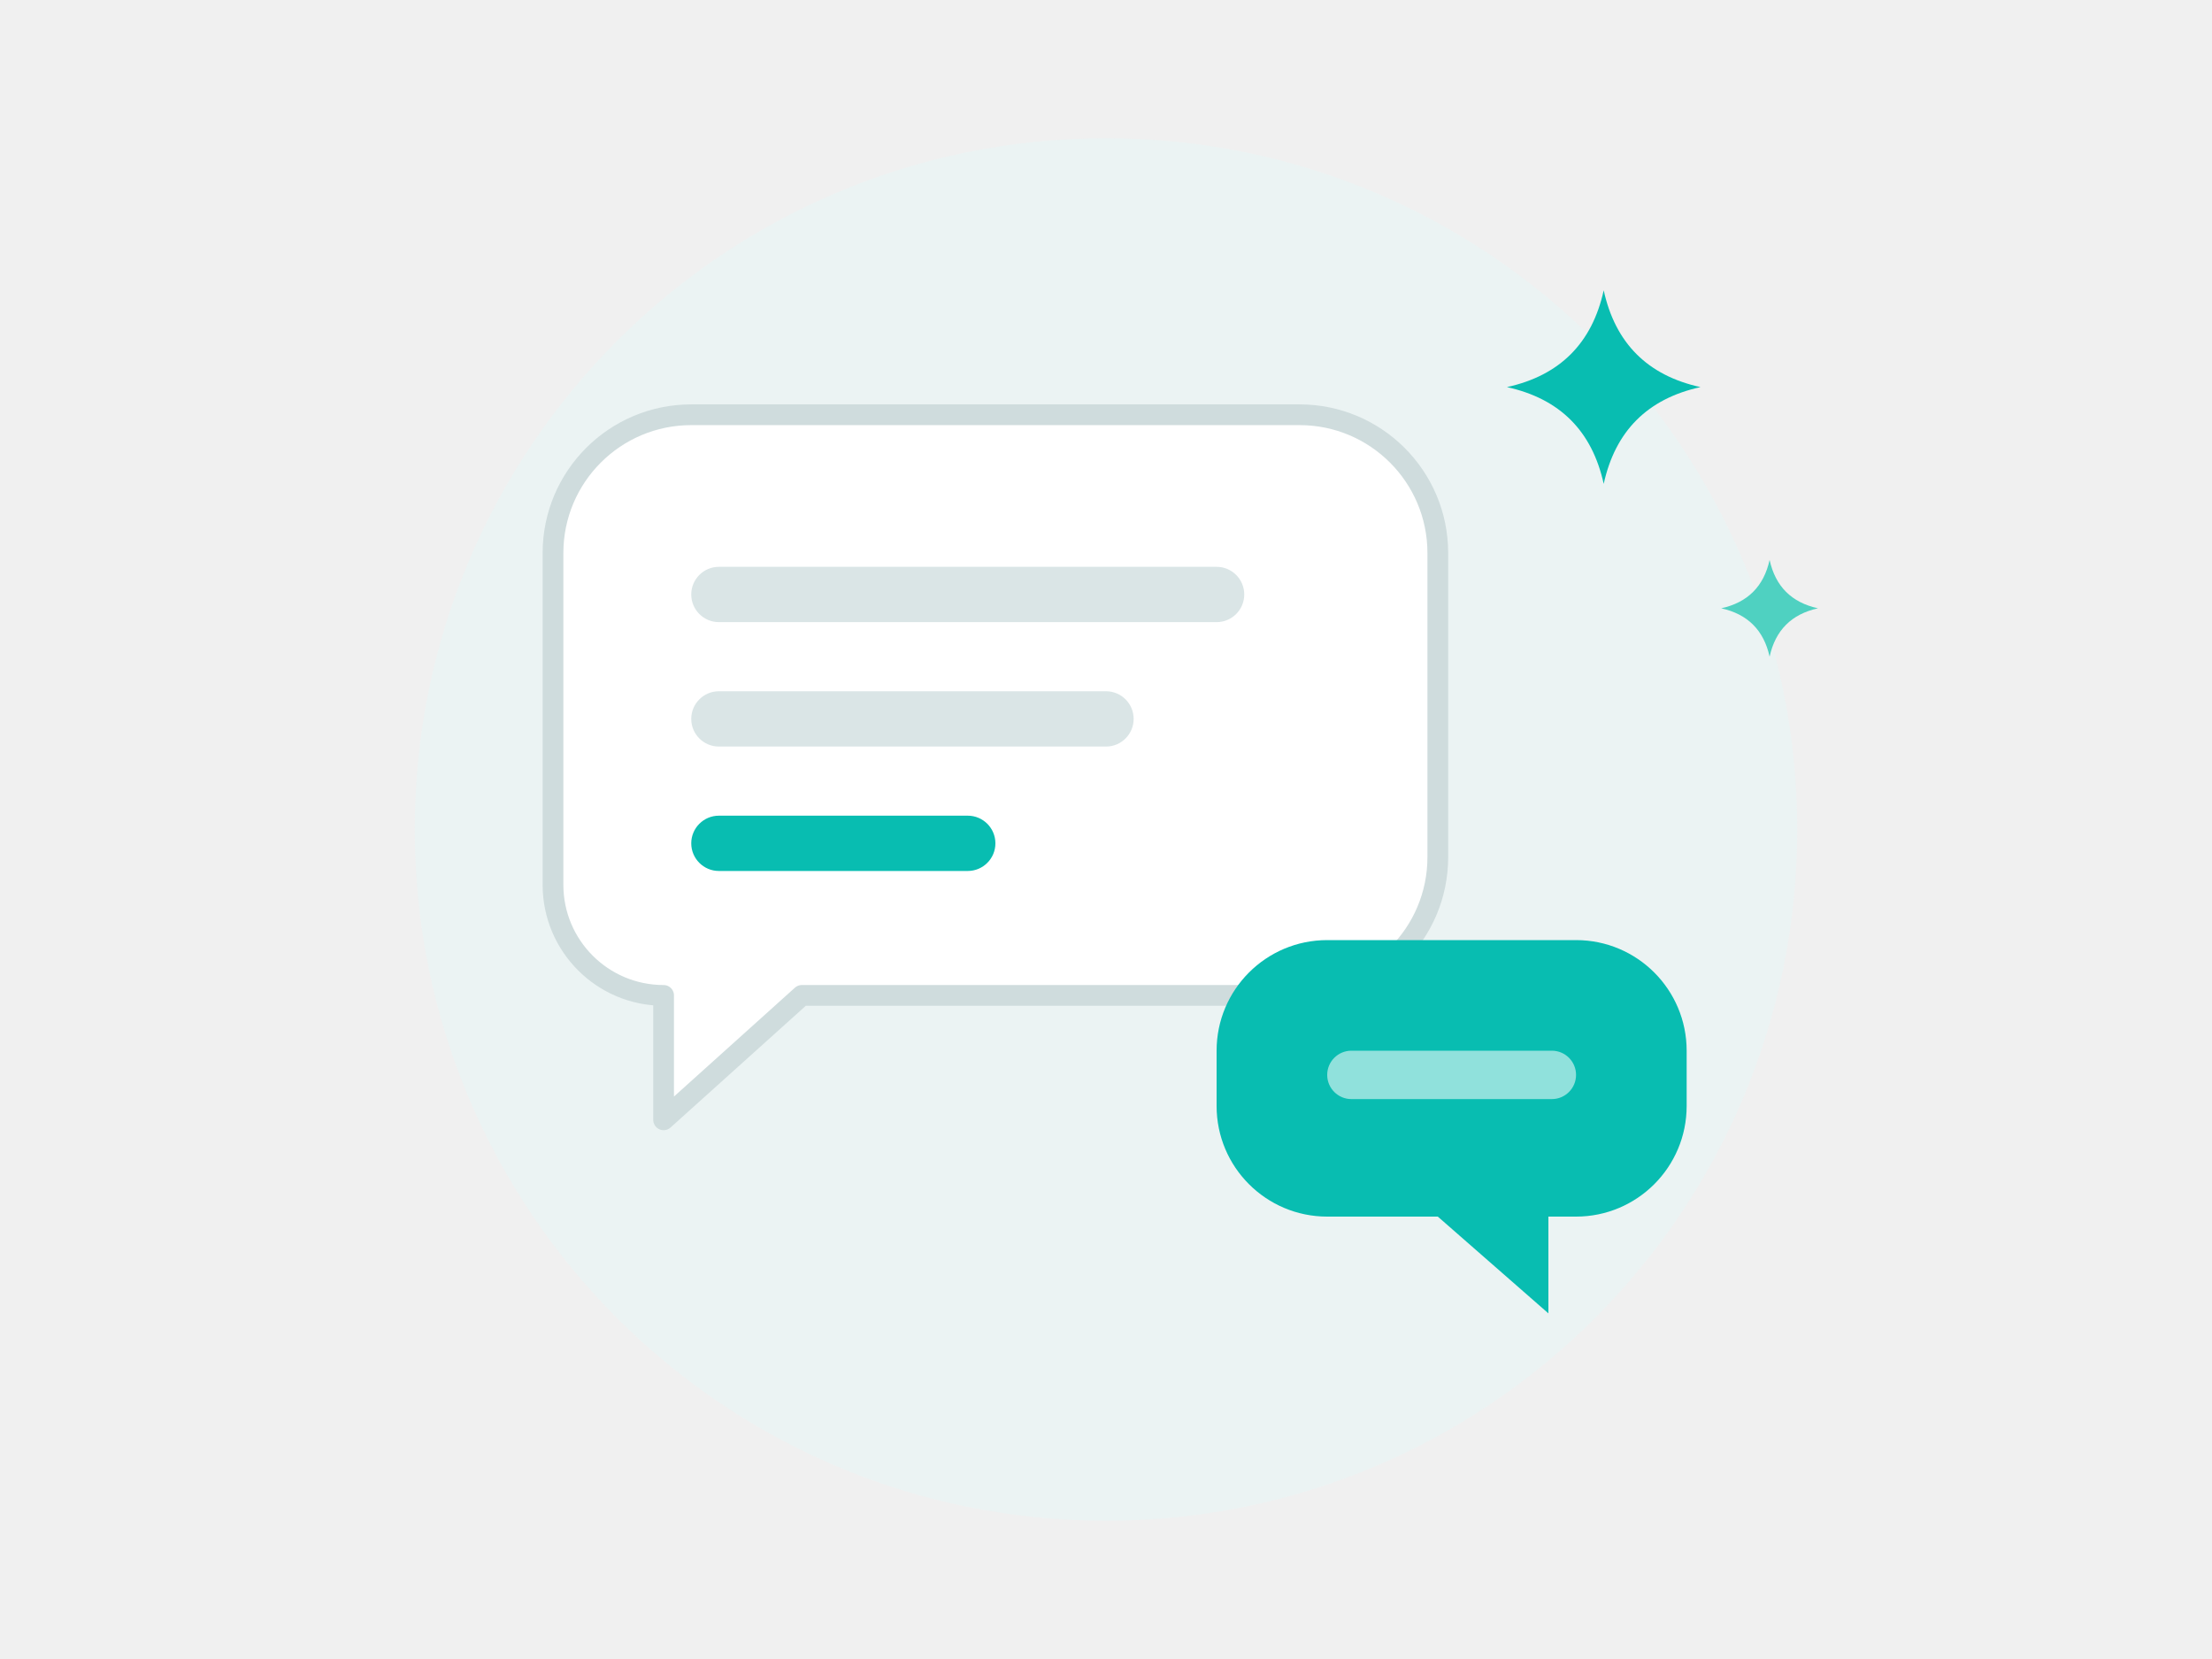
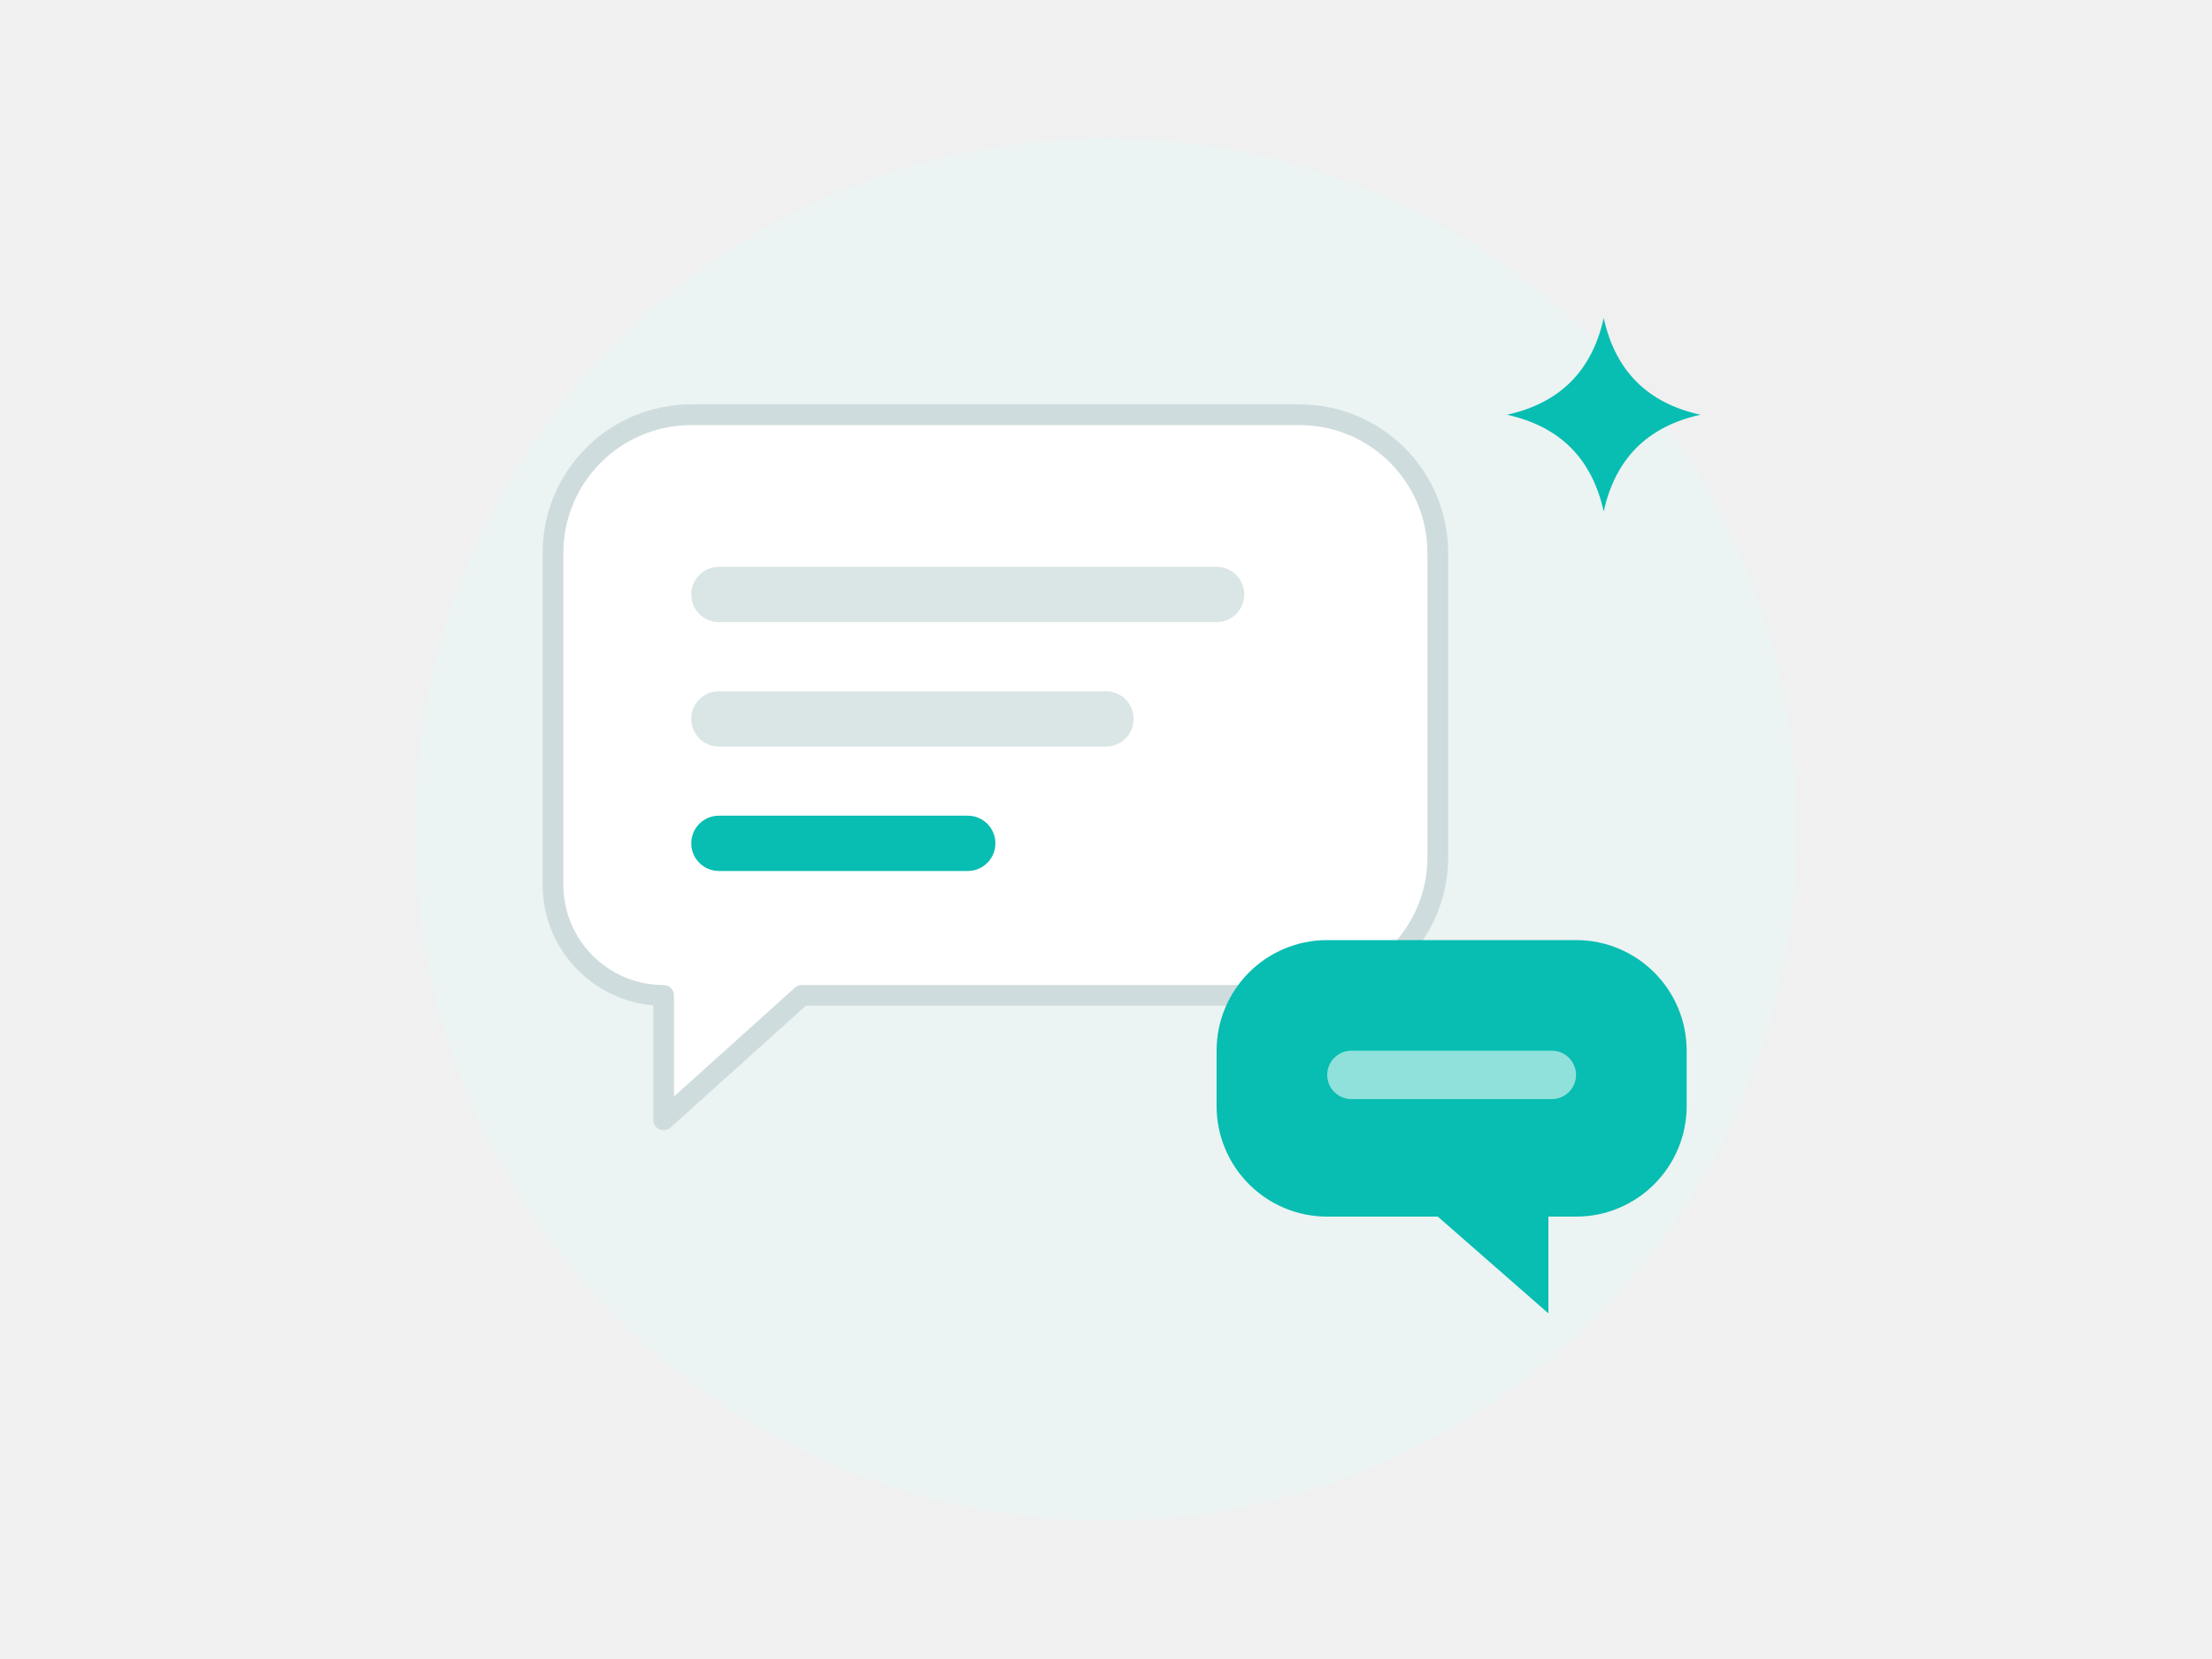
<svg xmlns="http://www.w3.org/2000/svg" viewBox="0 0 160 120" width="160" height="120">
  <circle cx="80" cy="60" r="50" fill="#EBF3F3" />
  <path d="M40 40a10 10 0 0 1 10-10h44a10 10 0 0 1 10 10v22a10 10 0 0 1-10 10h-36l-10 9v-9a8 8 0 0 1-8-8z" fill="#FFFFFF" stroke="#CFDCDD" stroke-width="1.5" stroke-linejoin="round" />
  <rect x="50" y="41" width="40" height="4" rx="2" fill="#DAE5E6" />
  <rect x="50" y="50" width="32" height="4" rx="2" fill="#DAE5E6" />
  <rect x="50" y="59" width="22" height="4" rx="2" fill="#08BDB1" />
  <path d="M88 76a8 8 0 0 1 8-8h18a8 8 0 0 1 8 8v4a8 8 0 0 1-8 8h-2v7l-8-7h-8a8 8 0 0 1-8-8z" fill="#08BDB1" />
  <rect x="96" y="76" width="18" height="3.5" rx="1.75" fill="#FFFFFF" opacity="0.55" />
-   <path d="M116 21 Q117.26 26.74 123 28 Q117.26 29.26 116 35 Q114.74 29.26 109 28 Q114.74 26.74 116 21Z" fill="#08BDB1" />
-   <path d="M128 40.5 Q128.63 43.37 131.5 44 Q128.63 44.63 128 47.5 Q127.37 44.63 124.5 44 Q127.37 43.37 128 40.5Z" fill="#4FD1C1" />
+   <path d="M116 23 Q117.26 28.74 123 30 Q117.26 31.26 116 37 Q114.74 31.26 109 30 Q114.74 28.74 116 23Z" fill="#08BDB1" />
</svg>
